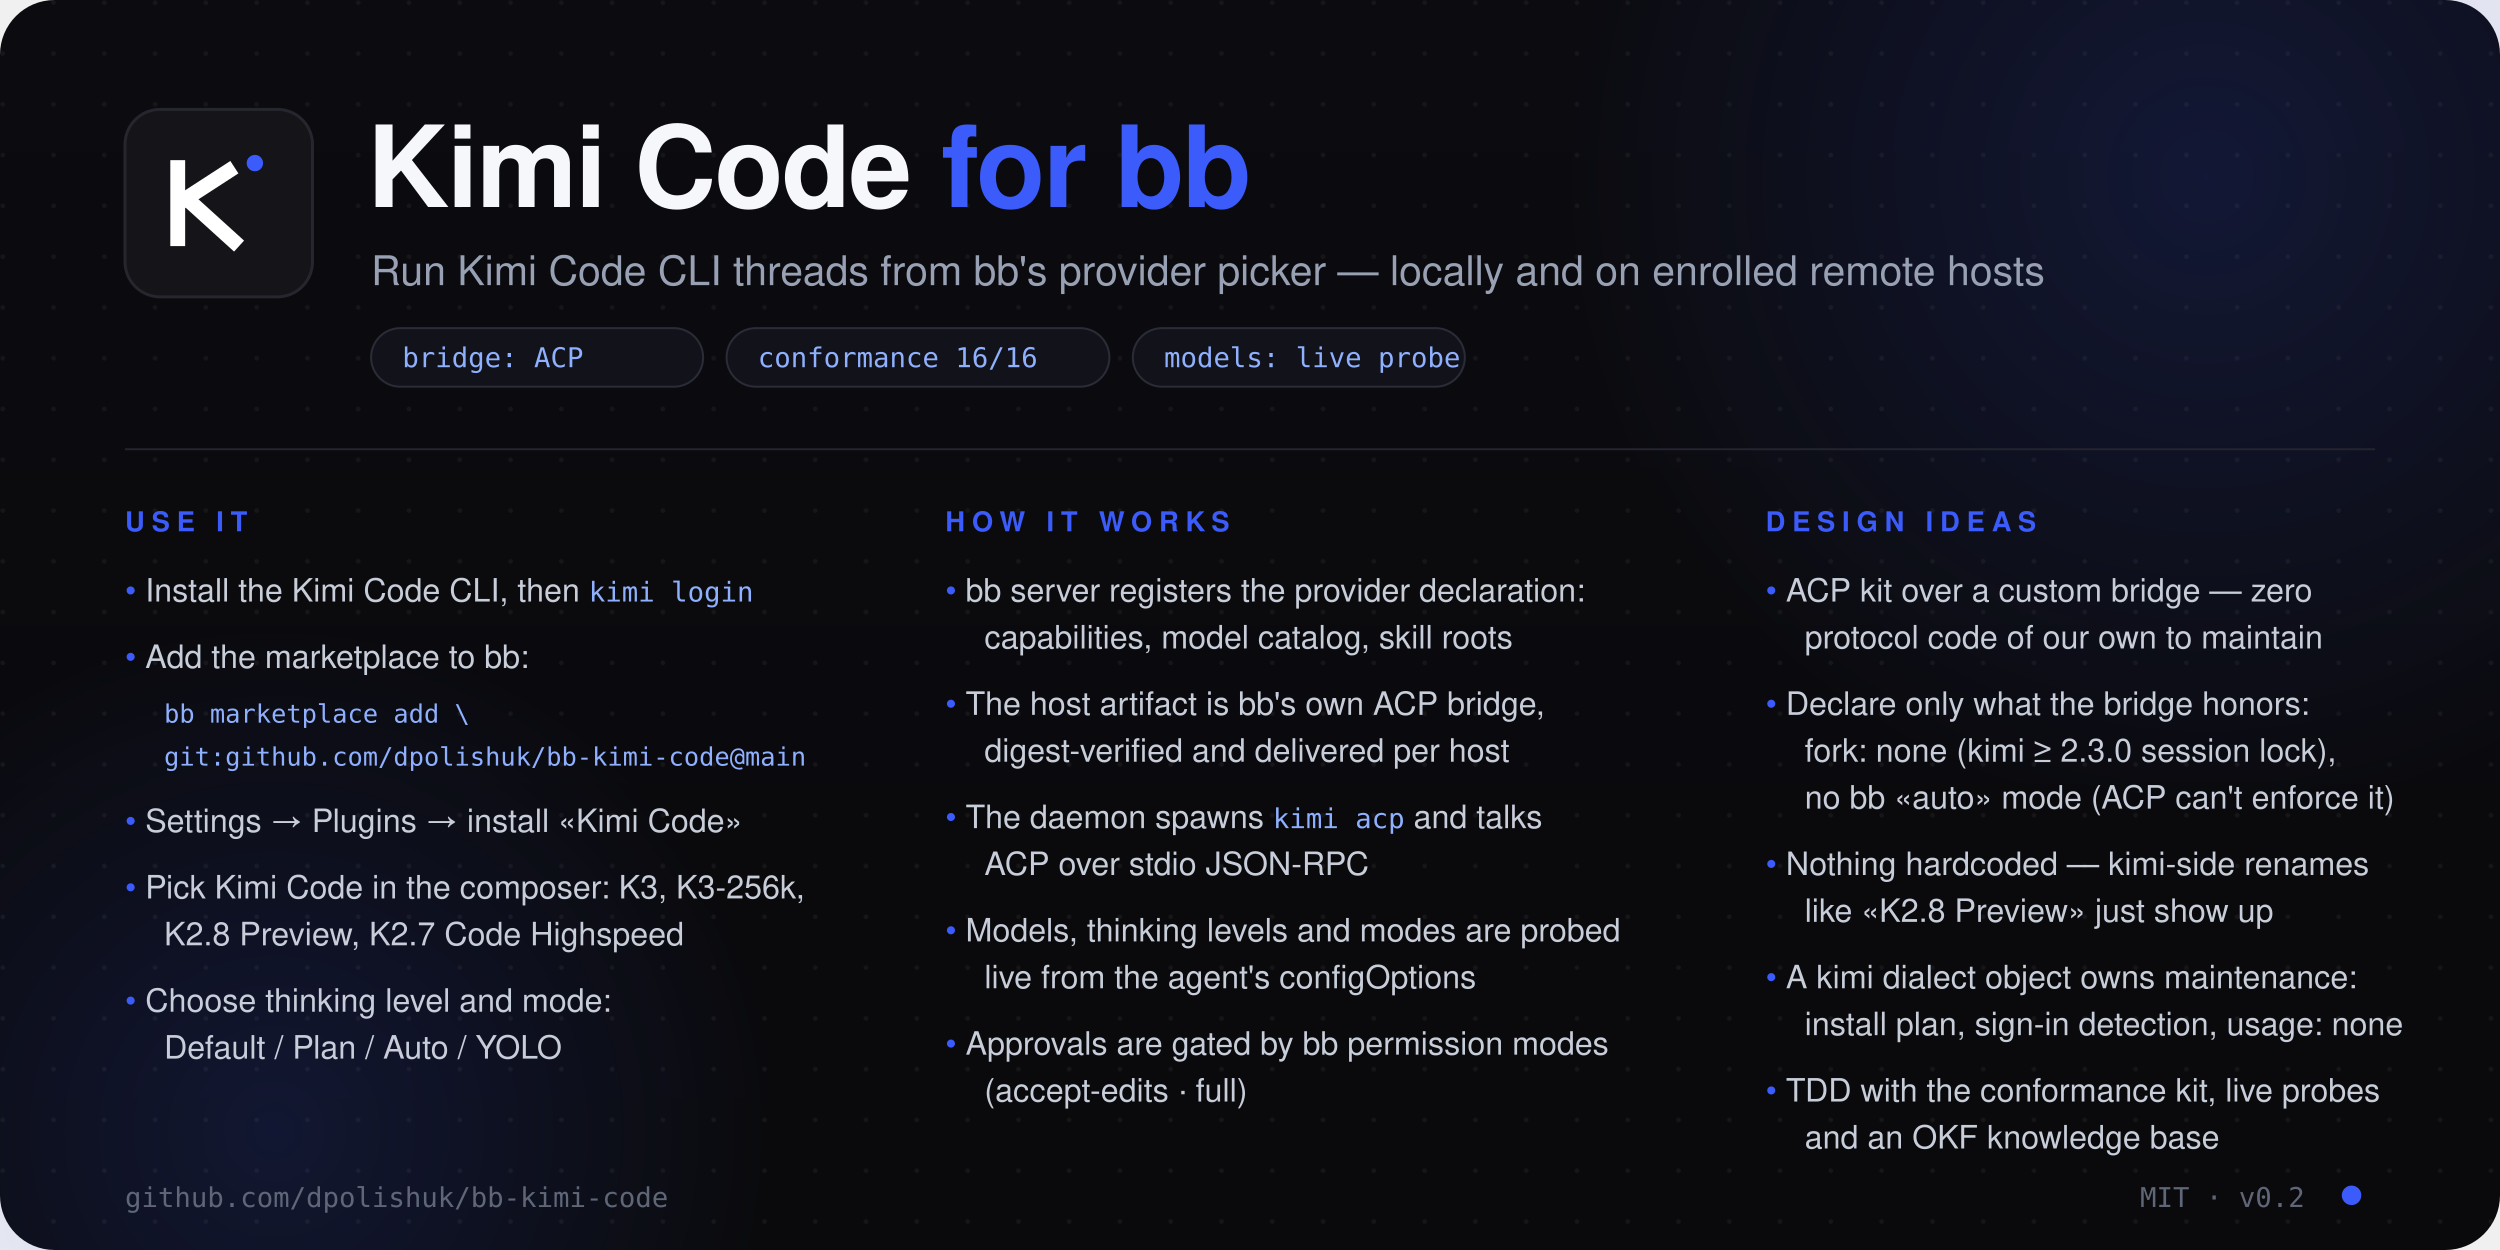
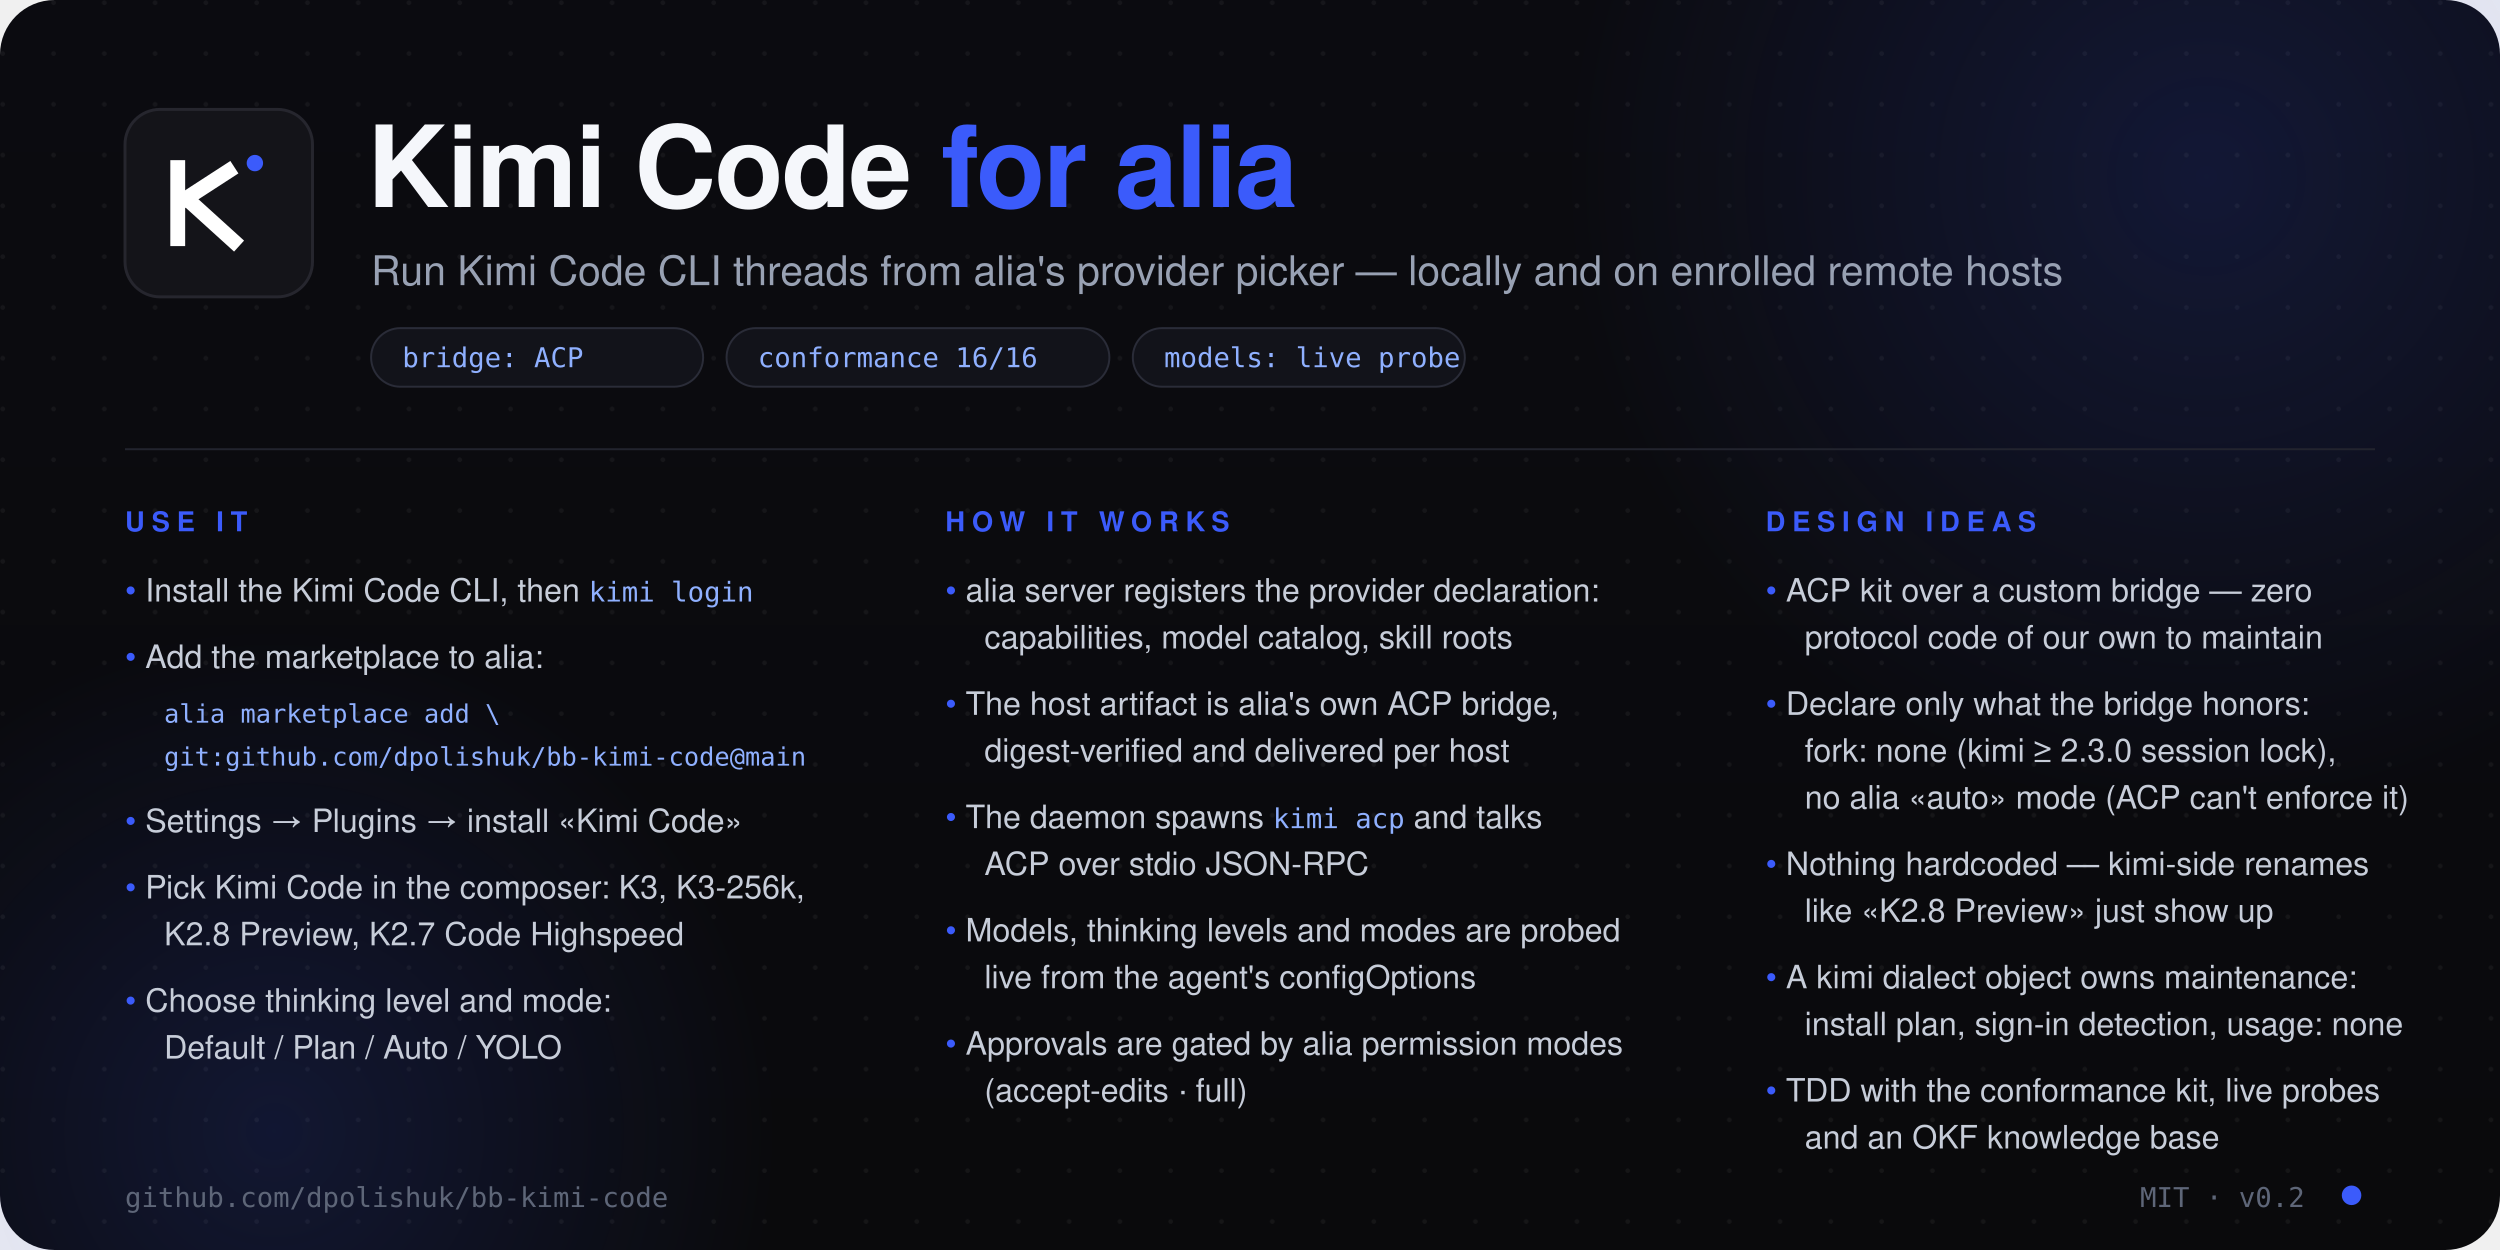
<svg xmlns="http://www.w3.org/2000/svg" width="1280" height="640" viewBox="0 0 1280 640">
  <defs>
    <linearGradient id="bg" x1="0" y1="0" x2="0" y2="1">
      <stop offset="0" stop-color="#0B0B10" />
      <stop offset="1" stop-color="#0A0A0C" />
    </linearGradient>
    <radialGradient id="glow" cx="0.5" cy="0.5" r="0.5">
      <stop offset="0" stop-color="#3B5BFB" stop-opacity="0.16" />
      <stop offset="1" stop-color="#3B5BFB" stop-opacity="0" />
    </radialGradient>
    <pattern id="dots" width="26" height="26" patternUnits="userSpaceOnUse">
      <circle cx="1.4" cy="1.4" r="1.2" fill="#FFFFFF" opacity="0.05" />
    </pattern>
  </defs>
  <rect width="1280" height="640" rx="28" fill="url(#bg)" />
  <rect width="1280" height="640" rx="28" fill="url(#dots)" />
  <circle cx="1130" cy="90" r="330" fill="url(#glow)" />
  <circle cx="140" cy="580" r="260" fill="url(#glow)" />
  <g transform="translate(64 56)">
    <rect width="96" height="96" rx="18" fill="#141419" stroke="#26262E" stroke-width="1.5" />
    <g stroke="#FFFFFF" stroke-width="7.6" fill="none">
      <path d="M27 26 V70" />
      <path d="M56 29.6 L27 48.4" />
      <path d="M30.6 44.8 L58.4 70" />
    </g>
    <circle cx="66.5" cy="27.5" r="4.2" fill="#3B5BFB" />
  </g>
-   <text x="188" y="106" xml:space="preserve" font-family="-apple-system, 'Segoe UI', Helvetica, Arial, sans-serif" font-size="58" font-weight="700" fill="#F5F7FB" letter-spacing="-1">Kimi Code<tspan fill="#3B5BFB"> for bb</tspan>
+   <text x="188" y="106" xml:space="preserve" font-family="-apple-system, 'Segoe UI', Helvetica, Arial, sans-serif" font-size="58" font-weight="700" fill="#F5F7FB" letter-spacing="-1">Kimi Code<tspan fill="#3B5BFB"> for alia</tspan>
  </text>
-   <text x="190" y="146" font-family="-apple-system, 'Segoe UI', Helvetica, Arial, sans-serif" font-size="21" fill="#98A1B3">Run Kimi Code CLI threads from bb's provider picker — locally and on enrolled remote hosts</text>
+   <text x="190" y="146" font-family="-apple-system, 'Segoe UI', Helvetica, Arial, sans-serif" font-size="21" fill="#98A1B3">Run Kimi Code CLI threads from alia's provider picker — locally and on enrolled remote hosts</text>
  <g font-family="ui-monospace, SFMono-Regular, Menlo, monospace" font-size="14">
    <g transform="translate(190 168)">
      <rect width="170" height="30" rx="15" fill="#12131A" stroke="#2A2C38" />
      <text x="16" y="20" fill="#8FB0FF">bridge: ACP</text>
    </g>
    <g transform="translate(372 168)">
      <rect width="196" height="30" rx="15" fill="#12131A" stroke="#2A2C38" />
      <text x="16" y="20" fill="#8FB0FF">conformance 16/16</text>
    </g>
    <g transform="translate(580 168)">
      <rect width="170" height="30" rx="15" fill="#12131A" stroke="#2A2C38" />
      <text x="16" y="20" fill="#8FB0FF">models: live probe</text>
    </g>
  </g>
  <line x1="64" y1="230" x2="1216" y2="230" stroke="#22242E" stroke-width="1" />
  <g font-family="-apple-system, 'Segoe UI', Helvetica, Arial, sans-serif">
    <text x="64" y="272" font-size="14" font-weight="700" fill="#3B5BFB" letter-spacing="3.5">USE IT</text>
    <g font-size="16.5" fill="#C7CDD9">
      <text x="64" y="308">
        <tspan fill="#3B5BFB">•</tspan>  Install the Kimi Code CLI, then <tspan font-family="ui-monospace, SFMono-Regular, Menlo, monospace" font-size="14" fill="#8FB0FF">kimi login</tspan>
      </text>
      <text x="64" y="342">
-         <tspan fill="#3B5BFB">•</tspan>  Add the marketplace to bb:</text>
-       <text x="84" y="370" font-family="ui-monospace, SFMono-Regular, Menlo, monospace" font-size="13" fill="#8FB0FF">bb marketplace add \</text>
+         <tspan fill="#3B5BFB">•</tspan>  Add the marketplace to alia:</text>
+       <text x="84" y="370" font-family="ui-monospace, SFMono-Regular, Menlo, monospace" font-size="13" fill="#8FB0FF">alia marketplace add \</text>
      <text x="84" y="392" font-family="ui-monospace, SFMono-Regular, Menlo, monospace" font-size="13" fill="#8FB0FF">  git:github.com/dpolishuk/bb-kimi-code@main</text>
      <text x="64" y="426">
        <tspan fill="#3B5BFB">•</tspan>  Settings → Plugins → install «Kimi Code»</text>
      <text x="64" y="460">
        <tspan fill="#3B5BFB">•</tspan>  Pick Kimi Code in the composer: K3, K3-256k,</text>
      <text x="84" y="484">K2.8 Preview, K2.7 Code Highspeed</text>
      <text x="64" y="518">
        <tspan fill="#3B5BFB">•</tspan>  Choose thinking level and mode:</text>
      <text x="84" y="542">Default / Plan / Auto / YOLO</text>
    </g>
    <text x="484" y="272" font-size="14" font-weight="700" fill="#3B5BFB" letter-spacing="3.5">HOW IT WORKS</text>
    <g font-size="16.5" fill="#C7CDD9">
      <text x="484" y="308">
-         <tspan fill="#3B5BFB">•</tspan>  bb server registers the provider declaration:</text>
+         <tspan fill="#3B5BFB">•</tspan>  alia server registers the provider declaration:</text>
      <text x="504" y="332">capabilities, model catalog, skill roots</text>
      <text x="484" y="366">
-         <tspan fill="#3B5BFB">•</tspan>  The host artifact is bb's own ACP bridge,</text>
+         <tspan fill="#3B5BFB">•</tspan>  The host artifact is alia's own ACP bridge,</text>
      <text x="504" y="390">digest-verified and delivered per host</text>
      <text x="484" y="424">
        <tspan fill="#3B5BFB">•</tspan>  The daemon spawns <tspan font-family="ui-monospace, SFMono-Regular, Menlo, monospace" font-size="14" fill="#8FB0FF">kimi acp</tspan> and talks</text>
      <text x="504" y="448">ACP over stdio JSON-RPC</text>
      <text x="484" y="482">
        <tspan fill="#3B5BFB">•</tspan>  Models, thinking levels and modes are probed</text>
      <text x="504" y="506">live from the agent's configOptions</text>
      <text x="484" y="540">
-         <tspan fill="#3B5BFB">•</tspan>  Approvals are gated by bb permission modes</text>
+         <tspan fill="#3B5BFB">•</tspan>  Approvals are gated by alia permission modes</text>
      <text x="504" y="564">(accept-edits · full)</text>
    </g>
    <text x="904" y="272" font-size="14" font-weight="700" fill="#3B5BFB" letter-spacing="3.5">DESIGN IDEAS</text>
    <g font-size="16.5" fill="#C7CDD9">
      <text x="904" y="308">
        <tspan fill="#3B5BFB">•</tspan>  ACP kit over a custom bridge — zero</text>
      <text x="924" y="332">protocol code of our own to maintain</text>
      <text x="904" y="366">
        <tspan fill="#3B5BFB">•</tspan>  Declare only what the bridge honors:</text>
      <text x="924" y="390">fork: none (kimi ≥ 2.3.0 session lock),</text>
-       <text x="924" y="414">no bb «auto» mode (ACP can't enforce it)</text>
+       <text x="924" y="414">no alia «auto» mode (ACP can't enforce it)</text>
      <text x="904" y="448">
        <tspan fill="#3B5BFB">•</tspan>  Nothing hardcoded — kimi-side renames</text>
      <text x="924" y="472">like «K2.8 Preview» just show up</text>
      <text x="904" y="506">
        <tspan fill="#3B5BFB">•</tspan>  A kimi dialect object owns maintenance:</text>
      <text x="924" y="530">install plan, sign-in detection, usage: none</text>
      <text x="904" y="564">
        <tspan fill="#3B5BFB">•</tspan>  TDD with the conformance kit, live probes</text>
      <text x="924" y="588">and an OKF knowledge base</text>
    </g>
  </g>
  <text x="64" y="618" font-family="ui-monospace, SFMono-Regular, Menlo, monospace" font-size="14" fill="#5E6678">github.com/dpolishuk/bb-kimi-code</text>
  <circle cx="1204" cy="612" r="5" fill="#3B5BFB" />
  <text x="1180" y="618" text-anchor="end" font-family="ui-monospace, SFMono-Regular, Menlo, monospace" font-size="14" fill="#5E6678">MIT · v0.2</text>
</svg>
